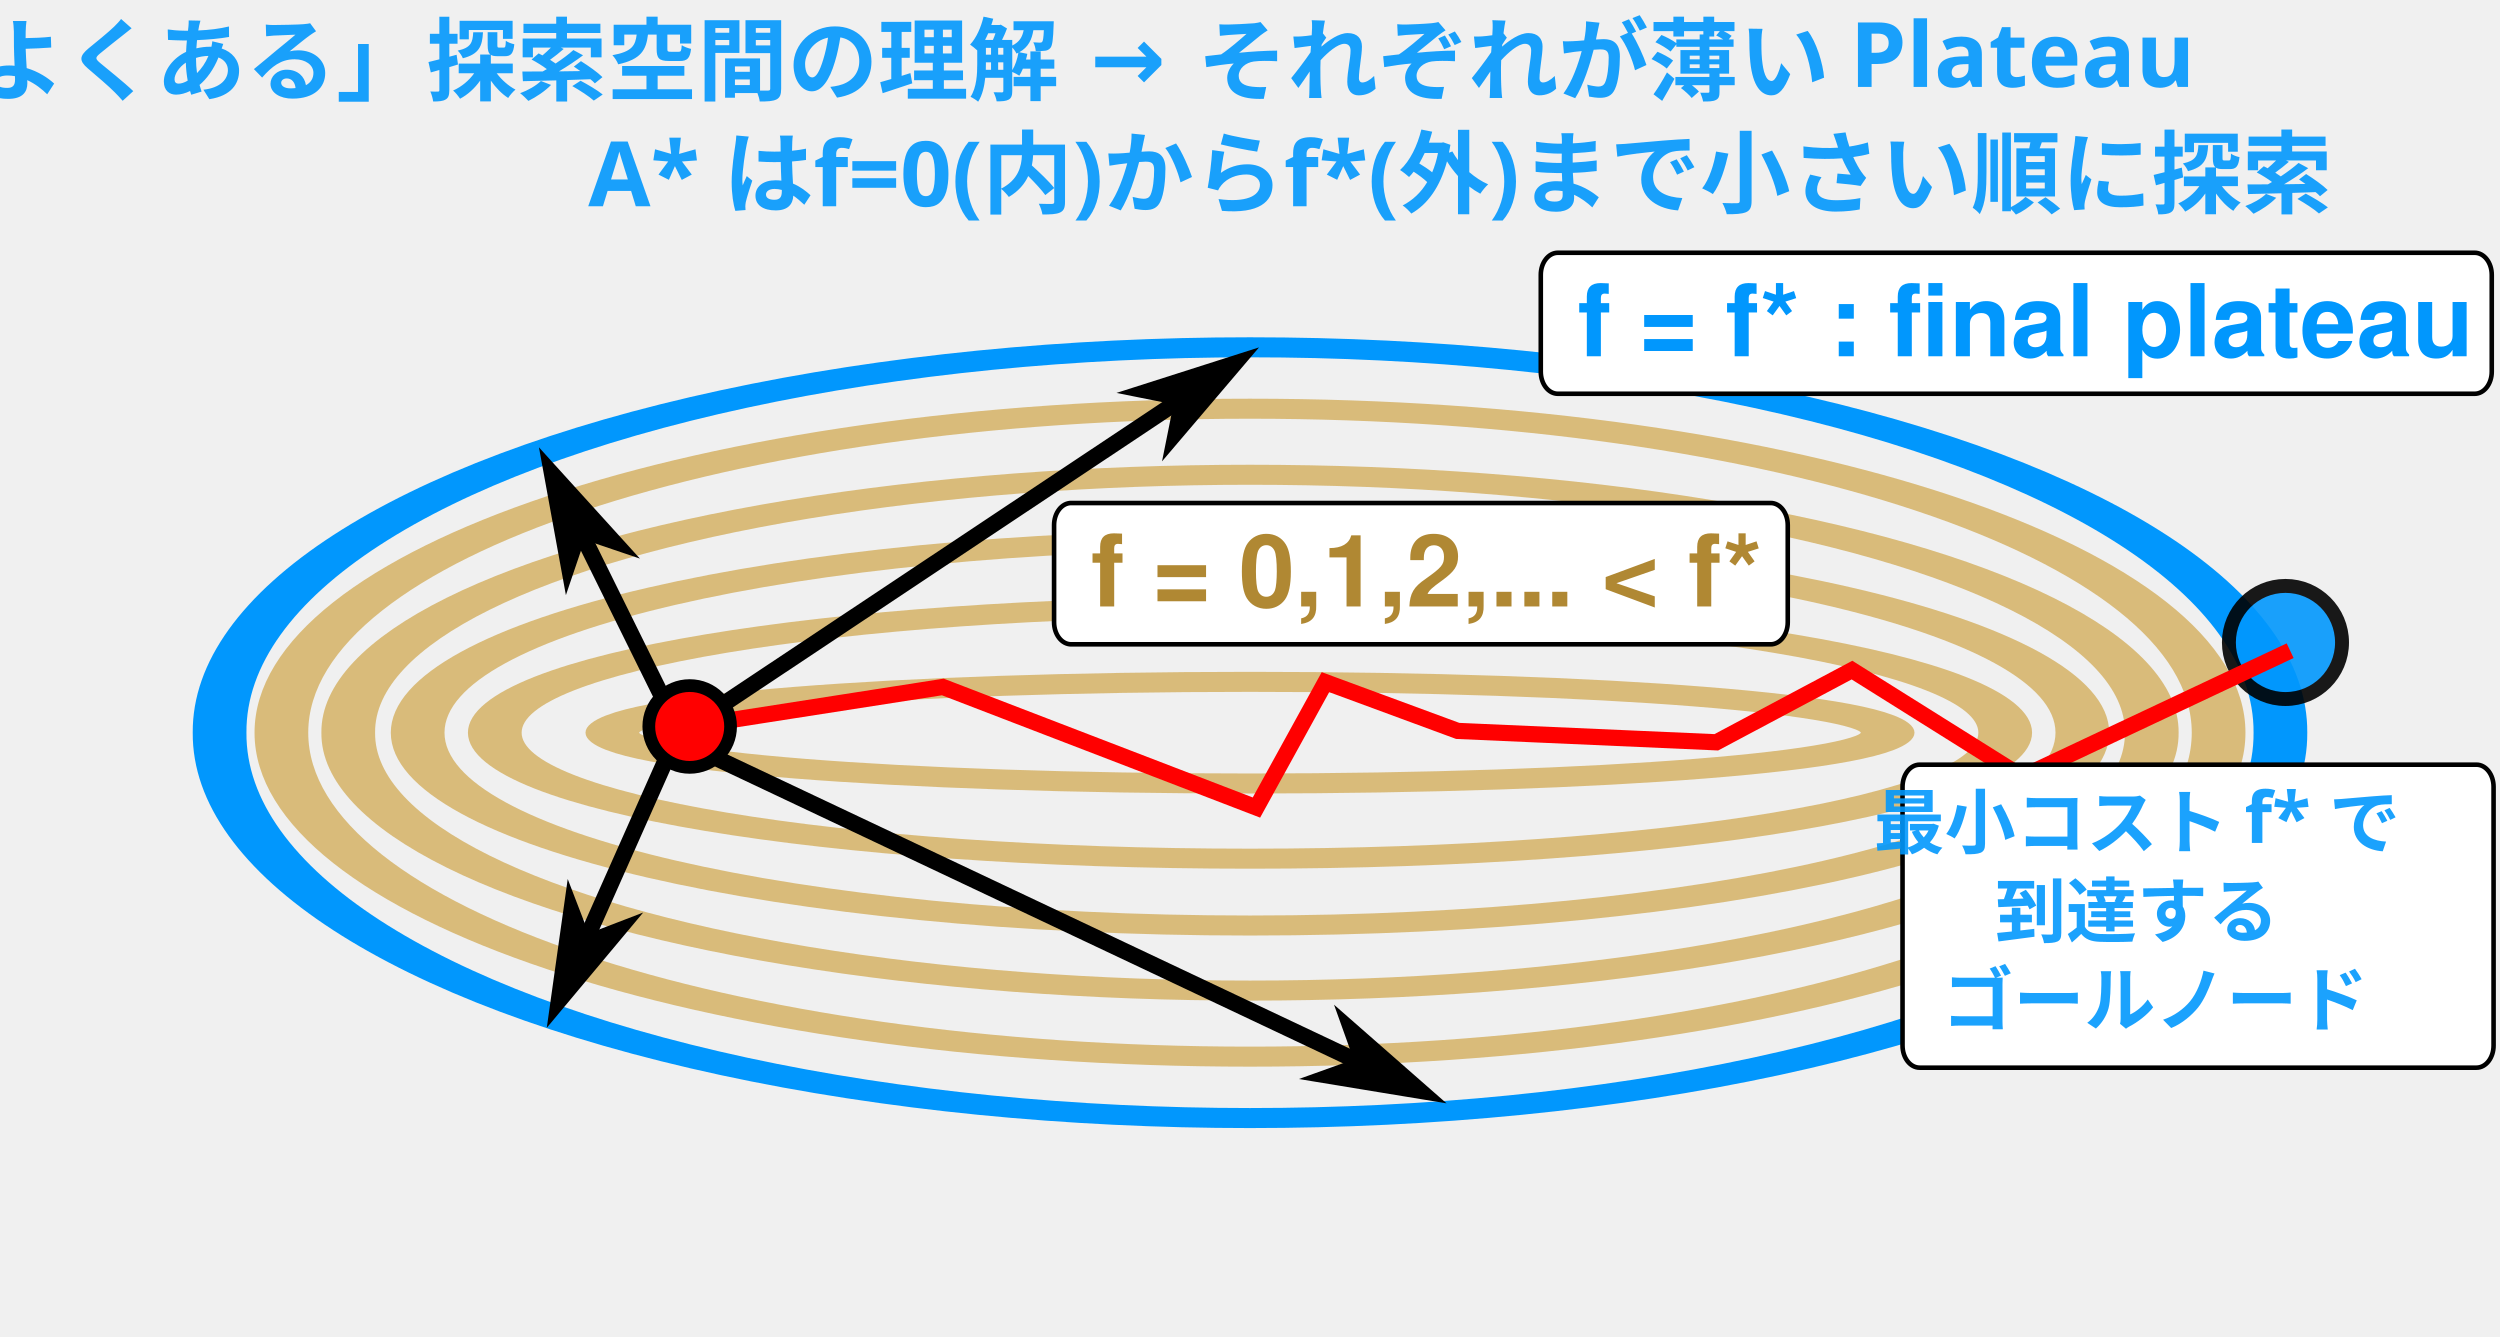
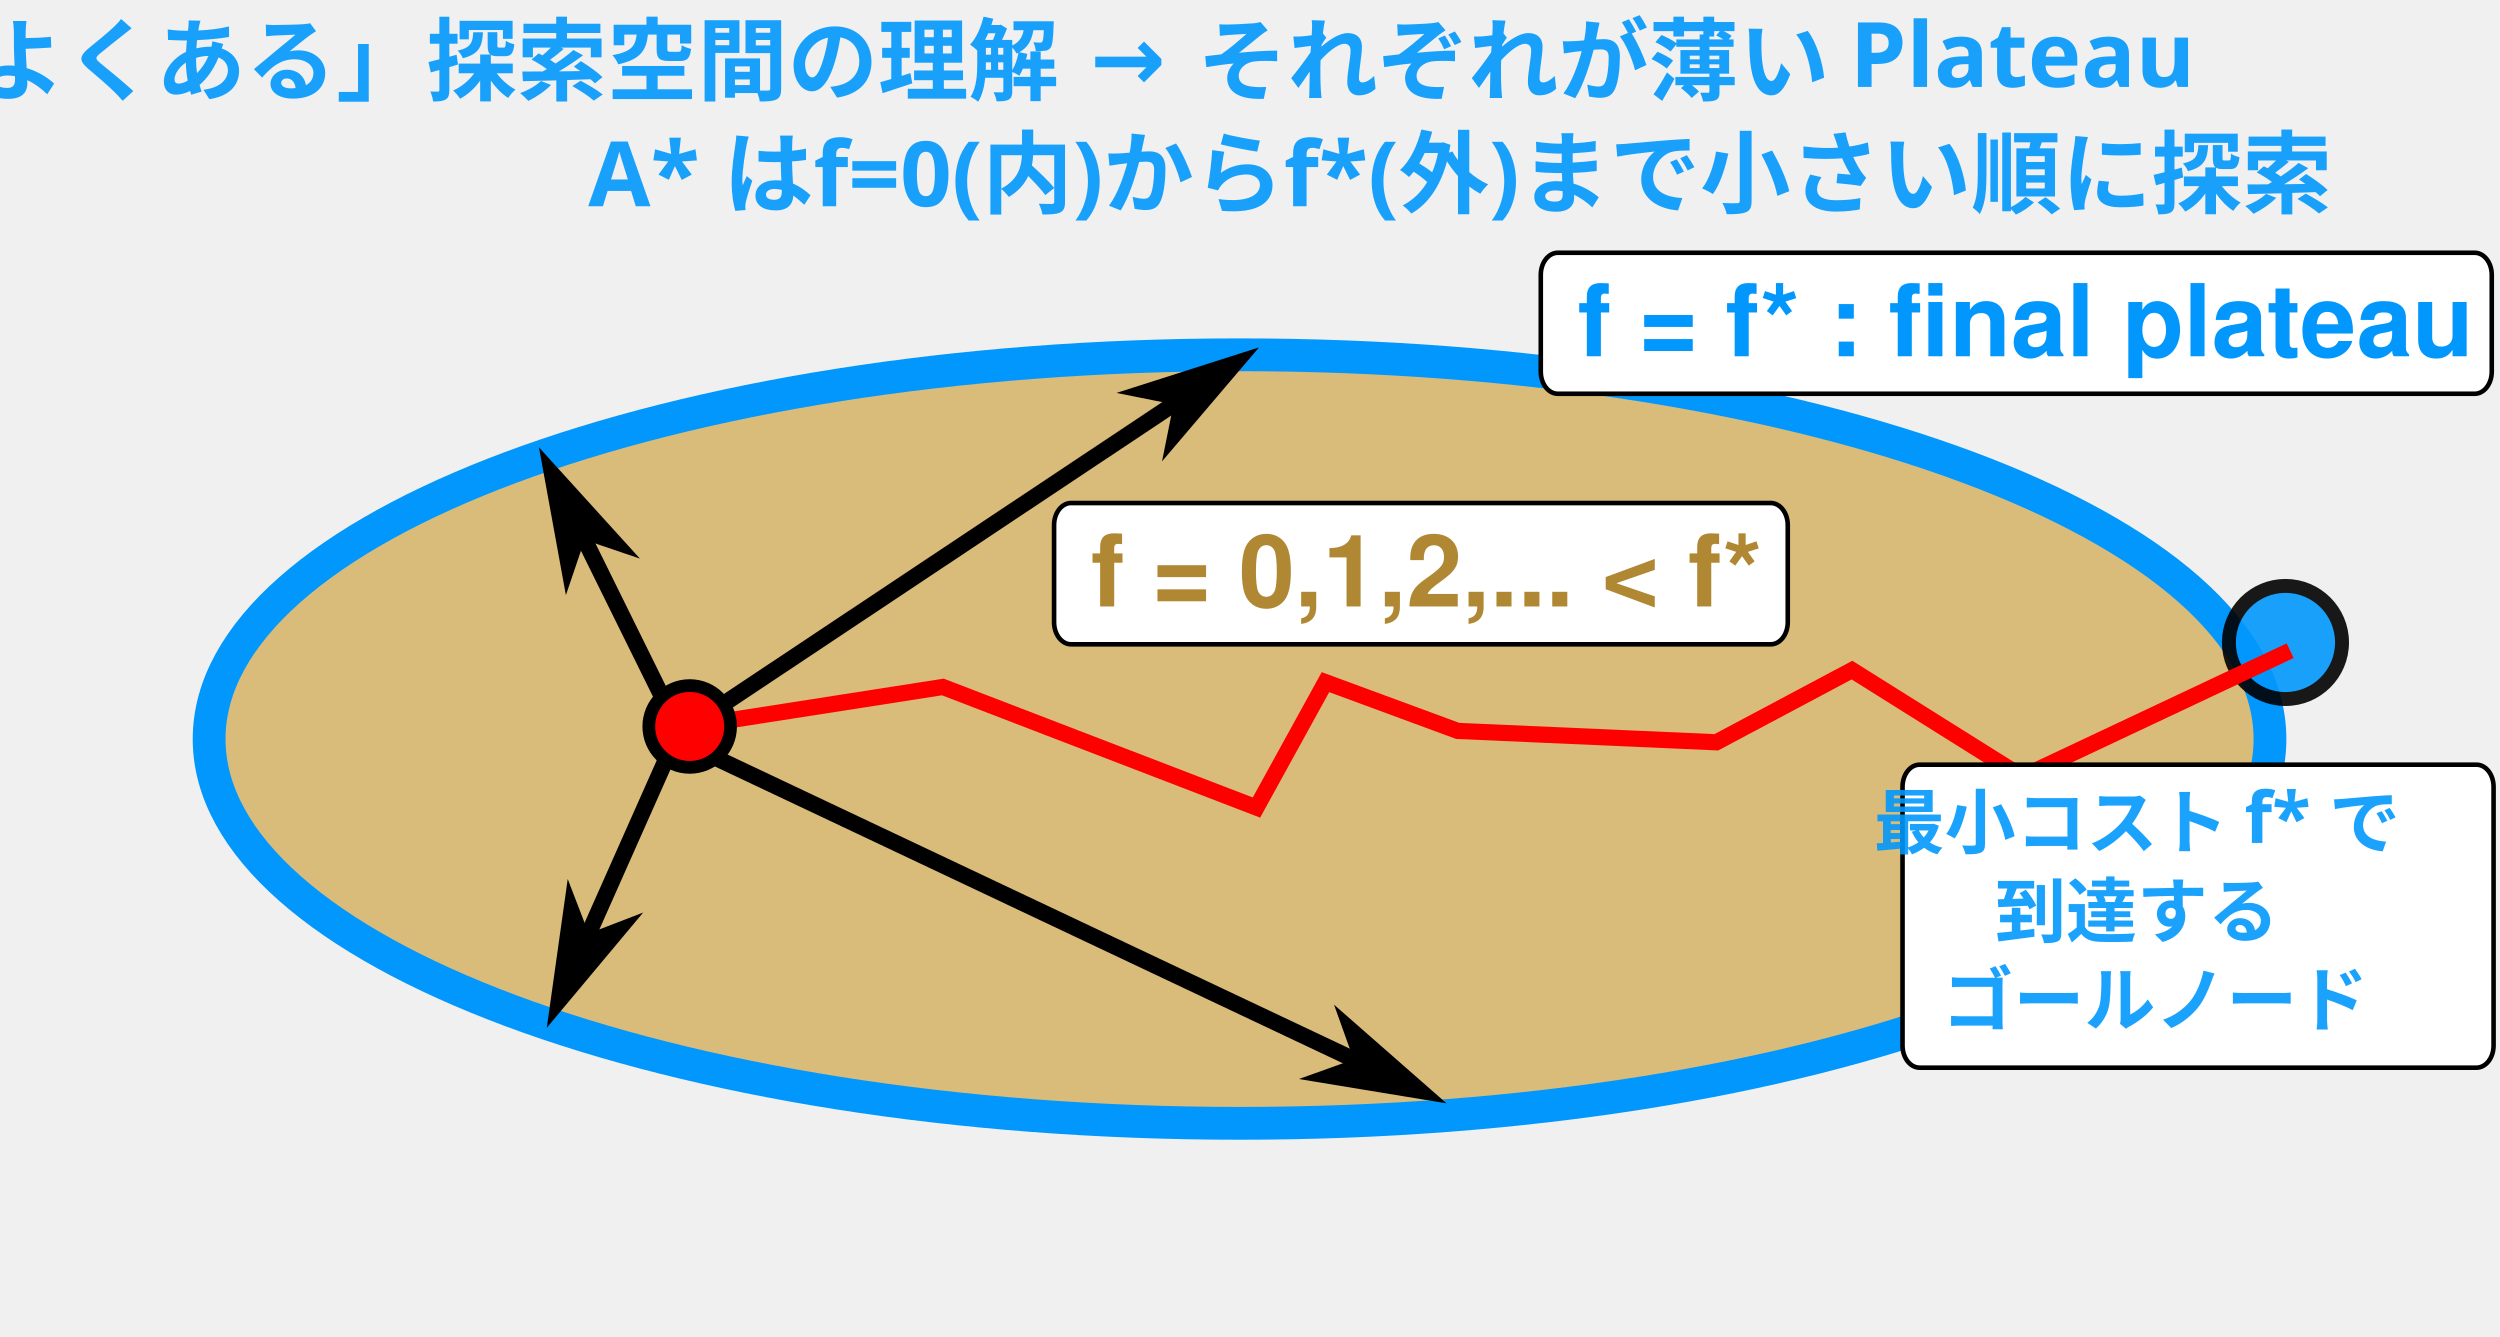
<svg xmlns="http://www.w3.org/2000/svg" width="775.17" height="414.416" id="svg2" version="1.1">
  <defs id="defs4">
    <marker orient="auto" refY="0" refX="0" id="Arrow1Send" style="overflow:visible">
      <path id="path6182" d="M 0,0 5,-5 -12.5,0 5,5 0,0 z" style="fill-rule:evenodd;stroke:#000000;stroke-width:1pt" transform="matrix(-0.2,0,0,-0.2,-1.2,0)" />
    </marker>
    <marker orient="auto" refY="0" refX="0" id="Arrow1Mend" style="overflow:visible">
      <path id="path6106" d="M 0,0 5,-5 -12.5,0 5,5 0,0 z" style="fill-rule:evenodd;stroke:#000000;stroke-width:1pt" transform="matrix(-0.4,0,0,-0.4,-4,0)" />
    </marker>
    <marker orient="auto" refY="0" refX="0" id="Arrow1Lstart" style="overflow:visible">
      <path id="path14925" d="M 0,0 5,-5 -12.5,0 5,5 0,0 z" style="fill-rule:evenodd;stroke:#000000;stroke-width:1pt" transform="matrix(0.8,0,0,0.8,10,0)" />
    </marker>
    <marker orient="auto" refY="0" refX="0" id="Arrow1Lend" style="overflow:visible">
      <path id="path14928" d="M 0,0 5,-5 -12.5,0 5,5 0,0 z" style="fill-rule:evenodd;stroke:#000000;stroke-width:1pt" transform="matrix(-0.8,0,0,-0.8,-10,0)" />
    </marker>
    <marker orient="auto" refY="0" refX="0" id="Arrow1Lstart-7" style="overflow:visible">
      <path id="path14925-5" d="M 0,0 5,-5 -12.5,0 5,5 0,0 z" style="fill-rule:evenodd;stroke:#000000;stroke-width:1pt" transform="matrix(0.8,0,0,0.8,10,0)" />
    </marker>
    <marker orient="auto" refY="0" refX="0" id="Arrow1Lend-5" style="overflow:visible">
      <path id="path14928-5" d="M 0,0 5,-5 -12.5,0 5,5 0,0 z" style="fill-rule:evenodd;stroke:#000000;stroke-width:1pt" transform="matrix(-0.8,0,0,-0.8,-10,0)" />
    </marker>
    <marker orient="auto" refY="0" refX="0" id="Arrow1Lend-2" style="overflow:visible">
      <path id="path14928-0" d="M 0,0 5,-5 -12.5,0 5,5 0,0 z" style="fill-rule:evenodd;stroke:#000000;stroke-width:1pt" transform="matrix(-0.8,0,0,-0.8,-10,0)" />
    </marker>
    <marker orient="auto" refY="0" refX="0" id="Arrow1Lend-58" style="overflow:visible">
      <path id="path14928-9" d="M 0,0 5,-5 -12.5,0 5,5 0,0 z" style="fill-rule:evenodd;stroke:#000000;stroke-width:1pt" transform="matrix(-0.8,0,0,-0.8,-10,0)" />
    </marker>
    <marker orient="auto" refY="0" refX="0" id="Arrow1Lend-6" style="overflow:visible">
      <path id="path14928-6" d="M 0,0 5,-5 -12.5,0 5,5 0,0 z" style="fill-rule:evenodd;stroke:#000000;stroke-width:1pt" transform="matrix(-0.8,0,0,-0.8,-10,0)" />
    </marker>
    <marker orient="auto" refY="0" refX="0" id="Arrow1Send-0" style="overflow:visible">
      <path id="path6182-1" d="M 0,0 5,-5 -12.5,0 5,5 0,0 z" style="fill-rule:evenodd;stroke:#000000;stroke-width:1pt" transform="matrix(-0.2,0,0,-0.2,-1.2,0)" />
    </marker>
    <marker orient="auto" refY="0" refX="0" id="Arrow1Send-8" style="overflow:visible">
      <path id="path6182-0" d="M 0,0 5,-5 -12.5,0 5,5 0,0 z" style="fill-rule:evenodd;stroke:#000000;stroke-width:1pt" transform="matrix(-0.2,0,0,-0.2,-1.2,0)" />
    </marker>
    <marker orient="auto" refY="0" refX="0" id="Arrow1Send-6" style="overflow:visible">
      <path id="path6182-6" d="M 0,0 5,-5 -12.5,0 5,5 0,0 z" style="fill-rule:evenodd;stroke:#000000;stroke-width:1pt" transform="matrix(-0.2,0,0,-0.2,-1.2,0)" />
    </marker>
    <marker orient="auto" refY="0" refX="0" id="Arrow1Send-61" style="overflow:visible">
      <path id="path6182-18" d="M 0,0 5,-5 -12.5,0 5,5 0,0 z" style="fill-rule:evenodd;stroke:#000000;stroke-width:1pt" transform="matrix(-0.2,0,0,-0.2,-1.2,0)" />
    </marker>
    <marker orient="auto" refY="0" refX="0" id="Arrow1Mend-3" style="overflow:visible">
      <path id="path6106-5" d="M 0,0 5,-5 -12.5,0 5,5 0,0 z" style="fill-rule:evenodd;stroke:#000000;stroke-width:1pt" transform="matrix(-0.4,0,0,-0.4,-4,0)" />
    </marker>
    <marker orient="auto" refY="0" refX="0" id="marker3073" style="overflow:visible">
      <path id="path3075" d="M 0,0 5,-5 -12.5,0 5,5 0,0 z" style="fill-rule:evenodd;stroke:#000000;stroke-width:1pt" transform="matrix(-0.4,0,0,-0.4,-4,0)" />
    </marker>
    <marker orient="auto" refY="0" refX="0" id="Arrow1Send-81" style="overflow:visible">
      <path id="path6182-2" d="M 0,0 5,-5 -12.5,0 5,5 0,0 z" style="fill-rule:evenodd;stroke:#000000;stroke-width:1pt" transform="matrix(-0.2,0,0,-0.2,-1.2,0)" />
    </marker>
    <marker orient="auto" refY="0" refX="0" id="marker3079" style="overflow:visible">
      <path id="path3081" d="M 0,0 5,-5 -12.5,0 5,5 0,0 z" style="fill-rule:evenodd;stroke:#000000;stroke-width:1pt" transform="matrix(-0.2,0,0,-0.2,-1.2,0)" />
    </marker>
  </defs>
  <g id="layer3" style="display:inline" transform="translate(41.86847,-254.932)">
-     <path style="color:#000000;fill:none;stroke:#0197fd;stroke-width:6.331;stroke-linecap:butt;stroke-linejoin:miter;stroke-miterlimit:4;stroke-opacity:1;stroke-dasharray:none;stroke-dashoffset:0;marker:none;visibility:visible;display:inline;overflow:visible;enable-background:accumulate" id="path6605-2-8-3" d="m 629.325,193.608 a 121.459,121.459 0 1 1 -242.917,0 121.459,121.459 0 1 1 242.917,0 z" transform="matrix(2.630523,0,0,0.9810022,-990.2373,292.1818)" />
-     <path style="color:#000000;fill:none;stroke:#d9bb7a;stroke-width:6.331;stroke-linecap:butt;stroke-linejoin:miter;stroke-miterlimit:4;stroke-opacity:1;stroke-dasharray:none;stroke-dashoffset:0;marker:none;visibility:visible;display:inline;overflow:visible;enable-background:accumulate" id="path6605-2-8-3-1-9" d="m 622.039,193.608 a 114.173,102.398 0 1 1 -228.346,0 114.173,102.398 0 1 1 228.346,0 z" transform="matrix(2.630523,0,0,0.9810022,-990.2373,292.1818)" />
-     <path style="color:#000000;fill:none;stroke:#d9bb7a;stroke-width:6.331;stroke-linecap:butt;stroke-linejoin:miter;stroke-miterlimit:4;stroke-opacity:1;stroke-dasharray:none;stroke-dashoffset:0;marker:none;visibility:visible;display:inline;overflow:visible;enable-background:accumulate" id="path6605-2-8-3-1-9-9-3" d="m 614.16,193.608 a 106.294,81.27 0 1 1 -212.587,0 106.294,81.27 0 1 1 212.587,0 z" transform="matrix(2.630523,0,0,0.9810022,-990.2373,292.1818)" />
-     <path style="color:#000000;fill:none;stroke:#d9bb7a;stroke-width:6.331;stroke-linecap:butt;stroke-linejoin:miter;stroke-miterlimit:4;stroke-opacity:1;stroke-dasharray:none;stroke-dashoffset:0;marker:none;visibility:visible;display:inline;overflow:visible;enable-background:accumulate" id="path6605-2-8-3-1-9-9-3-4-8" d="m 605.978,193.608 a 98.111,60.955 0 1 1 -196.223,0 98.111,60.955 0 1 1 196.223,0 z" transform="matrix(2.630523,0,0,0.9810022,-990.2373,292.1818)" />
-     <path style="color:#000000;fill:none;stroke:#d9bb7a;stroke-width:6.331;stroke-linecap:butt;stroke-linejoin:miter;stroke-miterlimit:4;stroke-opacity:1;stroke-dasharray:none;stroke-dashoffset:0;marker:none;visibility:visible;display:inline;overflow:visible;enable-background:accumulate" id="path6605-2-8-3-1-9-9-3-4-8-5-8" d="m 596.886,193.608 a 89.02,39.827 0 1 1 -178.04,0 89.02,39.827 0 1 1 178.04,0 z" transform="matrix(2.630523,0,0,0.9810022,-990.2373,292.1818)" />
-     <path style="color:#000000;fill:none;stroke:#d9bb7a;stroke-width:6.331;stroke-linecap:butt;stroke-linejoin:miter;stroke-miterlimit:4;stroke-opacity:1;stroke-dasharray:none;stroke-dashoffset:0;marker:none;visibility:visible;display:inline;overflow:visible;enable-background:accumulate" id="path6605-2-8-3-1-9-9-3-4-8-5-8-2-6" d="m 583.028,193.608 a 75.162,16.064 0 1 1 -150.324,0 75.162,16.064 0 1 1 150.324,0 z" transform="matrix(2.630523,0,0,0.9810022,-990.2373,292.1818)" />
+     <ellipse ry="119.151" rx="319.5" style="color:#000000;display:inline;overflow:visible;visibility:visible;fill:#d9bb7a;stroke:#0197fd;stroke-width:10.17;stroke-linecap:butt;stroke-linejoin:miter;stroke-miterlimit:4;stroke-dasharray:none;stroke-dashoffset:0;stroke-opacity:1;marker:none;enable-background:accumulate" id="path6605-2-8-3" cx="342.475" cy="484.091" />
  </g>
  <g id="layer2" style="display:inline" transform="translate(41.86847,-254.932)">
    <g transform="matrix(0.6483172,0,0,0.6483172,87.71952,301.5692)" id="g9563" />
-     <rect ry="6.849" rx="5.295" y="333.304" x="435.878" height="43.724" width="294.868" id="rect12256-8-6" style="color:#000000;fill:#ffffff;fill-opacity:1;fill-rule:evenodd;stroke:#000000;stroke-width:1.428;stroke-linecap:butt;stroke-linejoin:miter;stroke-miterlimit:4;stroke-opacity:1;stroke-dasharray:none;stroke-dashoffset:0;marker:none;visibility:visible;display:inline;overflow:visible;enable-background:accumulate" />
-     <text id="text8924-4-9" y="365.394" x="447.361" style="font-size:31.119px;font-style:normal;font-variant:normal;font-weight:bold;font-stretch:normal;text-indent:0;text-align:start;text-decoration:none;line-height:125%;letter-spacing:normal;word-spacing:normal;text-transform:none;direction:ltr;block-progression:tb;writing-mode:lr-tb;text-anchor:start;baseline-shift:baseline;color:#000000;fill:#0197fd;fill-opacity:1;fill-rule:evenodd;stroke:none;stroke-width:5.244;marker:none;visibility:visible;display:inline;overflow:visible;enable-background:accumulate;font-family:Nimbus Sans L;-inkscape-font-specification:Nimbus Sans L Bold" xml:space="preserve">
+     <rect ry="6.849" rx="5.295" y="333.304" x="435.878" height="43.724" width="294.868" id="rect12256-8-6" style="color:#000000;display:inline;overflow:visible;visibility:visible;fill:#ffffff;fill-opacity:1;fill-rule:evenodd;stroke:#000000;stroke-width:1.428;stroke-linecap:butt;stroke-linejoin:miter;stroke-miterlimit:4;stroke-dasharray:none;stroke-dashoffset:0;stroke-opacity:1;marker:none;enable-background:accumulate" />
+     <text id="text8924-4-9" y="365.394" x="447.361" style="color:#000000;font-style:normal;font-variant:normal;font-weight:bold;font-stretch:normal;font-size:31.119px;line-height:125%;font-family:'Nimbus Sans L';-inkscape-font-specification:'Nimbus Sans L Bold';text-indent:0;text-align:start;text-decoration:none;text-decoration-line:none;letter-spacing:normal;word-spacing:normal;text-transform:none;direction:ltr;block-progression:tb;writing-mode:lr-tb;baseline-shift:baseline;text-anchor:start;display:inline;overflow:visible;visibility:visible;fill:#0197fd;fill-opacity:1;fill-rule:evenodd;stroke:none;stroke-width:5.244;marker:none;enable-background:accumulate" xml:space="preserve">
      <tspan y="365.394" x="447.361" id="tspan16300-1-6">f = f* : final plateau</tspan>
    </text>
-     <text xml:space="preserve" style="font-size:28px;font-style:normal;font-variant:normal;font-weight:800;font-stretch:normal;text-indent:0;text-align:end;text-decoration:none;line-height:125%;letter-spacing:normal;word-spacing:normal;text-transform:none;direction:ltr;block-progression:tb;writing-mode:lr-tb;text-anchor:end;baseline-shift:baseline;opacity:0.898;color:#000000;fill:#0197fd;fill-opacity:1;fill-rule:evenodd;stroke:none;stroke-width:0;marker:none;visibility:visible;display:inline;overflow:visible;enable-background:accumulate;font-family:'M+ 2c';-inkscape-font-specification:'M+ 2c Ultra-Bold'" x="717.709" y="283.89" id="text8370">
+     <text xml:space="preserve" style="color:#000000;font-style:normal;font-variant:normal;font-weight:800;font-stretch:normal;font-size:28px;line-height:125%;font-family:'M+ 2c';-inkscape-font-specification:'M+ 2c Ultra-Bold';text-indent:0;text-align:end;text-decoration:none;text-decoration-line:none;letter-spacing:normal;word-spacing:normal;text-transform:none;direction:ltr;block-progression:tb;writing-mode:lr-tb;baseline-shift:baseline;text-anchor:end;display:inline;overflow:visible;visibility:visible;opacity:0.898;fill:#0197fd;fill-opacity:1;fill-rule:evenodd;stroke:none;stroke-width:0;marker:none;enable-background:accumulate" x="717.709" y="283.89" id="text8370">
      <tspan x="745.709" y="283.89" id="tspan3039">「よくある」探索空間の理解 → それぞれが薄い Plateau　　</tspan>
      <tspan x="717.709" y="318.89" id="tspan3484">A* はf=0(内)からf*(外)まで小さい順に探索</tspan>
    </text>
-     <text xml:space="preserve" style="font-size:18.153px;font-style:italic;font-variant:normal;font-weight:normal;font-stretch:normal;text-indent:0;text-align:center;text-decoration:none;line-height:125%;letter-spacing:normal;word-spacing:normal;text-transform:none;direction:ltr;block-progression:tb;writing-mode:lr-tb;text-anchor:middle;baseline-shift:baseline;color:#000000;fill:#ffffff;fill-opacity:1;fill-rule:evenodd;stroke:#000000;stroke-width:1.815;stroke-linecap:butt;stroke-linejoin:miter;stroke-miterlimit:4;stroke-opacity:1;stroke-dasharray:none;stroke-dashoffset:0;marker:none;visibility:visible;display:inline;overflow:visible;enable-background:accumulate;font-family:Times New Roman;-inkscape-font-specification:'Times New Roman, Italic'" x="310.195" y="398.795" id="text16302">
+     <text xml:space="preserve" style="color:#000000;font-style:italic;font-variant:normal;font-weight:normal;font-stretch:normal;font-size:18.153px;line-height:125%;font-family:'Times New Roman';-inkscape-font-specification:'Times New Roman, Italic';text-indent:0;text-align:center;text-decoration:none;text-decoration-line:none;letter-spacing:normal;word-spacing:normal;text-transform:none;direction:ltr;block-progression:tb;writing-mode:lr-tb;baseline-shift:baseline;text-anchor:middle;display:inline;overflow:visible;visibility:visible;fill:#ffffff;fill-opacity:1;fill-rule:evenodd;stroke:#000000;stroke-width:1.815;stroke-linecap:butt;stroke-linejoin:miter;stroke-miterlimit:4;stroke-dasharray:none;stroke-dashoffset:0;stroke-opacity:1;marker:none;enable-background:accumulate" x="310.195" y="398.795" id="text16302">
      <tspan id="tspan16304" x="310.195" y="398.795" style="stroke-width:1.815" />
    </text>
-     <path style="fill:none;stroke:#000000;stroke-width:5.02;stroke-linecap:butt;stroke-linejoin:miter;stroke-miterlimit:4;stroke-opacity:1;stroke-dasharray:none;marker-start:none;marker-end:url(#Arrow1Mend);display:inline" d="M 171.982,480.187 340.277,368.13" id="path15908-7" />
-     <path style="fill:none;stroke:#000000;stroke-width:5.02;stroke-linecap:butt;stroke-linejoin:miter;stroke-miterlimit:4;stroke-opacity:1;stroke-dasharray:none;marker-start:none;marker-end:url(#Arrow1Mend);display:inline" d="M 171.247,485.771 397.711,592.816" id="path15908-7-6" />
-     <path style="fill:none;stroke:#000000;stroke-width:5.04;stroke-linecap:butt;stroke-linejoin:miter;stroke-miterlimit:4;stroke-opacity:1;stroke-dasharray:none;marker-start:none;marker-end:url(#marker3073);display:inline" d="M 167.697,479.623 129.642,402.544" id="path15908-7-2" />
-     <path style="fill:none;stroke:#000000;stroke-width:5.04;stroke-linecap:butt;stroke-linejoin:miter;stroke-miterlimit:4;stroke-opacity:1;stroke-dasharray:none;marker-start:none;marker-end:url(#marker3073);display:inline" d="m 166.961,485.207 -35.257,79.333" id="path15908-7-2-4" />
-     <path style="opacity:0.898;color:#000000;fill:#0197fd;fill-opacity:1;fill-rule:evenodd;stroke:#000000;stroke-width:4.32;stroke-miterlimit:4;stroke-dasharray:none;marker:none;visibility:visible;display:inline;overflow:visible;enable-background:accumulate" id="path5769" d="m 802.759,230.385 a 17.538,17.538 0 1 1 -35.076,0 17.538,17.538 0 1 1 35.076,0 z" transform="translate(-118.4398,223.7552)" />
-     <path style="fill:none;stroke:#ff0000;stroke-width:5.02;stroke-linecap:butt;stroke-linejoin:miter;stroke-miterlimit:5.3;stroke-opacity:1;stroke-dasharray:none;display:inline" d="m 171.982,480.187 78.492,-12.25 97.238,37.394 21.402,-38.888 41.003,15.121 80.182,3.53 42.075,-22.388 52.796,33.113 83.061,-39.129" id="path14326" />
+     <path style="display:inline;fill:none;stroke:#000000;stroke-width:5.02;stroke-linecap:butt;stroke-linejoin:miter;stroke-miterlimit:4;stroke-dasharray:none;stroke-opacity:1;marker-start:none;marker-end:url(#Arrow1Mend)" d="M 171.982,480.187 340.277,368.13" id="path15908-7" />
+     <path style="display:inline;fill:none;stroke:#000000;stroke-width:5.02;stroke-linecap:butt;stroke-linejoin:miter;stroke-miterlimit:4;stroke-dasharray:none;stroke-opacity:1;marker-start:none;marker-end:url(#Arrow1Mend)" d="M 171.247,485.771 397.711,592.816" id="path15908-7-6" />
+     <path style="display:inline;fill:none;stroke:#000000;stroke-width:5.04;stroke-linecap:butt;stroke-linejoin:miter;stroke-miterlimit:4;stroke-dasharray:none;stroke-opacity:1;marker-start:none;marker-end:url(#marker3073)" d="M 167.697,479.623 129.642,402.544" id="path15908-7-2" />
+     <path style="display:inline;fill:none;stroke:#000000;stroke-width:5.04;stroke-linecap:butt;stroke-linejoin:miter;stroke-miterlimit:4;stroke-dasharray:none;stroke-opacity:1;marker-start:none;marker-end:url(#marker3073)" d="m 166.961,485.207 -35.257,79.333" id="path15908-7-2-4" />
+     <circle style="color:#000000;display:inline;overflow:visible;visibility:visible;opacity:0.898;fill:#0197fd;fill-opacity:1;fill-rule:evenodd;stroke:#000000;stroke-width:4.32;stroke-miterlimit:4;stroke-dasharray:none;marker:none;enable-background:accumulate" id="path5769" transform="translate(-118.4398,223.7552)" cx="785.221" cy="230.385" r="17.538" />
+     <path style="display:inline;fill:none;stroke:#ff0000;stroke-width:5.02;stroke-linecap:butt;stroke-linejoin:miter;stroke-miterlimit:5.3;stroke-dasharray:none;stroke-opacity:1" d="m 171.982,480.187 78.492,-12.25 97.238,37.394 21.402,-38.888 41.003,15.121 80.182,3.53 42.075,-22.388 52.796,33.113 83.061,-39.129" id="path14326" />
    <g id="g3439" transform="translate(-51.86927,-62.00599)">
-       <rect style="color:#000000;fill:#ffffff;fill-opacity:1;fill-rule:evenodd;stroke:#000000;stroke-width:1.428;stroke-linecap:butt;stroke-linejoin:miter;stroke-miterlimit:4;stroke-opacity:1;stroke-dasharray:none;stroke-dashoffset:0;marker:none;visibility:visible;display:inline;overflow:visible;enable-background:accumulate" id="rect12256-8-6-3" width="227.491" height="43.821" x="336.836" y="472.903" rx="5.295" ry="6.849" />
-       <text xml:space="preserve" style="font-size:31.119px;font-style:normal;font-variant:normal;font-weight:bold;font-stretch:normal;text-indent:0;text-align:start;text-decoration:none;line-height:125%;letter-spacing:normal;word-spacing:normal;text-transform:none;direction:ltr;block-progression:tb;writing-mode:lr-tb;text-anchor:start;baseline-shift:baseline;color:#000000;fill:#b08833;fill-opacity:1;fill-rule:evenodd;stroke:none;stroke-width:5.244;marker:none;visibility:visible;display:inline;overflow:visible;enable-background:accumulate;font-family:Nimbus Sans L;-inkscape-font-specification:Nimbus Sans L Bold" x="348.319" y="504.994" id="text8924-4-9-7">
+       <rect style="color:#000000;display:inline;overflow:visible;visibility:visible;fill:#ffffff;fill-opacity:1;fill-rule:evenodd;stroke:#000000;stroke-width:1.428;stroke-linecap:butt;stroke-linejoin:miter;stroke-miterlimit:4;stroke-dasharray:none;stroke-dashoffset:0;stroke-opacity:1;marker:none;enable-background:accumulate" id="rect12256-8-6-3" width="227.491" height="43.821" x="336.836" y="472.903" rx="5.295" ry="6.849" />
+       <text xml:space="preserve" style="color:#000000;font-style:normal;font-variant:normal;font-weight:bold;font-stretch:normal;font-size:31.119px;line-height:125%;font-family:'Nimbus Sans L';-inkscape-font-specification:'Nimbus Sans L Bold';text-indent:0;text-align:start;text-decoration:none;text-decoration-line:none;letter-spacing:normal;word-spacing:normal;text-transform:none;direction:ltr;block-progression:tb;writing-mode:lr-tb;baseline-shift:baseline;text-anchor:start;display:inline;overflow:visible;visibility:visible;fill:#b08833;fill-opacity:1;fill-rule:evenodd;stroke:none;stroke-width:5.244;marker:none;enable-background:accumulate" x="348.319" y="504.994" id="text8924-4-9-7">
        <tspan id="tspan16300-1-6-8" x="348.319" y="504.994">f = 0,1,2,... &lt; f*</tspan>
      </text>
    </g>
-     <rect ry="6.849" rx="5.295" y="492.036" x="548.046" height="93.947" width="183.263" id="rect12256-8-6-6" style="color:#000000;fill:#ffffff;fill-opacity:1;fill-rule:evenodd;stroke:#000000;stroke-width:1.428;stroke-linecap:butt;stroke-linejoin:miter;stroke-miterlimit:4;stroke-opacity:1;stroke-dasharray:none;stroke-dashoffset:0;marker:none;visibility:visible;display:inline;overflow:visible;enable-background:accumulate" />
-     <text xml:space="preserve" style="font-size:22px;font-style:normal;font-variant:normal;font-weight:800;font-stretch:normal;text-indent:0;text-align:center;text-decoration:none;line-height:125%;letter-spacing:normal;word-spacing:normal;text-transform:none;direction:ltr;block-progression:tb;writing-mode:lr-tb;text-anchor:middle;baseline-shift:baseline;opacity:0.898;color:#000000;fill:#0197fd;fill-opacity:1;fill-rule:evenodd;stroke:none;stroke-width:0;marker:none;visibility:visible;display:inline;overflow:visible;enable-background:accumulate;font-family:'M+ 2c';-inkscape-font-specification:'M+ 2c Ultra-Bold'" x="640.741" y="517.884" id="text3486">
+     <rect ry="6.849" rx="5.295" y="492.036" x="548.046" height="93.947" width="183.263" id="rect12256-8-6-6" style="color:#000000;display:inline;overflow:visible;visibility:visible;fill:#ffffff;fill-opacity:1;fill-rule:evenodd;stroke:#000000;stroke-width:1.428;stroke-linecap:butt;stroke-linejoin:miter;stroke-miterlimit:4;stroke-dasharray:none;stroke-dashoffset:0;stroke-opacity:1;marker:none;enable-background:accumulate" />
+     <text xml:space="preserve" style="color:#000000;font-style:normal;font-variant:normal;font-weight:800;font-stretch:normal;font-size:22px;line-height:125%;font-family:'M+ 2c';-inkscape-font-specification:'M+ 2c Ultra-Bold';text-indent:0;text-align:center;text-decoration:none;text-decoration-line:none;letter-spacing:normal;word-spacing:normal;text-transform:none;direction:ltr;block-progression:tb;writing-mode:lr-tb;baseline-shift:baseline;text-anchor:middle;display:inline;overflow:visible;visibility:visible;opacity:0.898;fill:#0197fd;fill-opacity:1;fill-rule:evenodd;stroke:none;stroke-width:0;marker:none;enable-background:accumulate" x="640.741" y="517.884" id="text3486">
      <tspan id="tspan3488" x="640.741" y="517.884">最小コスト f* で</tspan>
      <tspan x="640.741" y="545.384" id="tspan3492">到達する</tspan>
      <tspan x="640.741" y="572.884" id="tspan3490">ゴールノード</tspan>
    </text>
-     <path transform="matrix(1.793013,0,0,1.793013,-39.93044,225.1939)" style="color:#000000;fill:#ff0000;fill-opacity:1;fill-rule:evenodd;stroke:#000000;stroke-width:2.202;marker:none;visibility:visible;display:inline;overflow:visible;enable-background:accumulate" id="path2985-54-8" d="m 125.259,142.215 a 7.071,7.071 0 1 1 -14.142,0 7.071,7.071 0 1 1 14.142,0 z" />
+     <circle transform="matrix(1.793013,0,0,1.793013,-39.93044,225.1939)" style="color:#000000;display:inline;overflow:visible;visibility:visible;fill:#ff0000;fill-opacity:1;fill-rule:evenodd;stroke:#000000;stroke-width:2.202;marker:none;enable-background:accumulate" id="path2985-54-8" cx="118.188" cy="142.215" r="7.071" />
  </g>
</svg>
